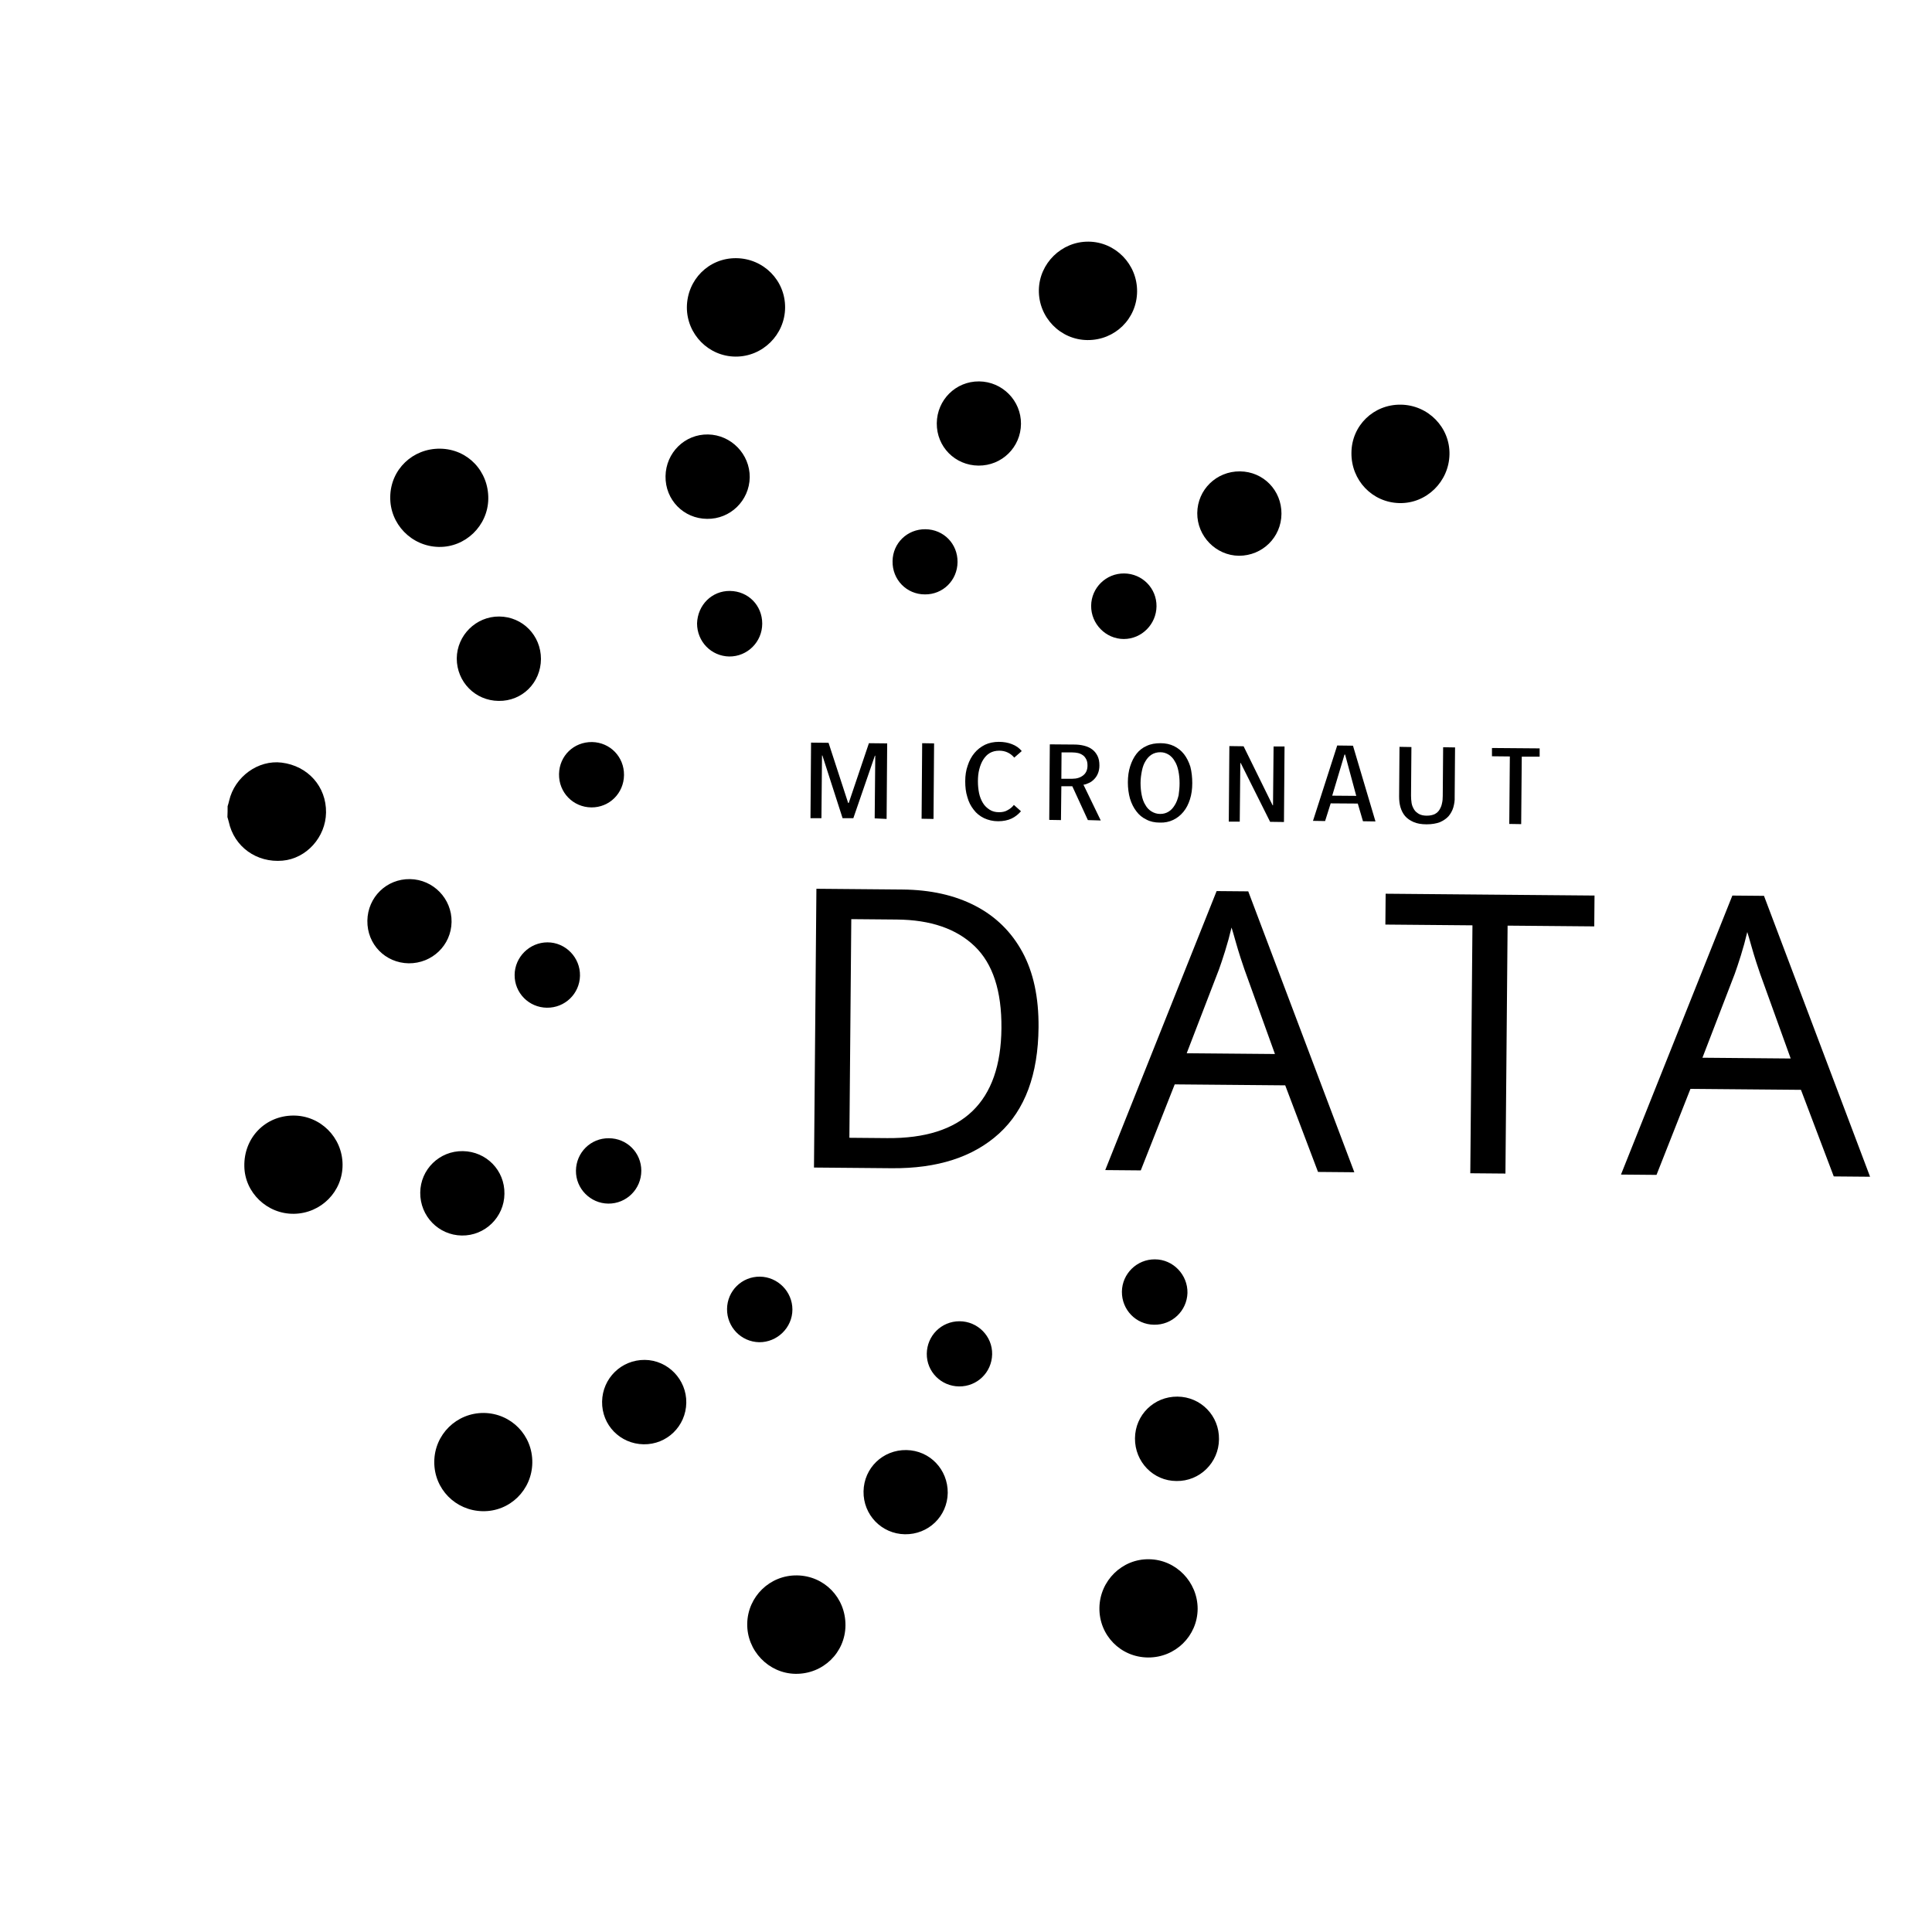
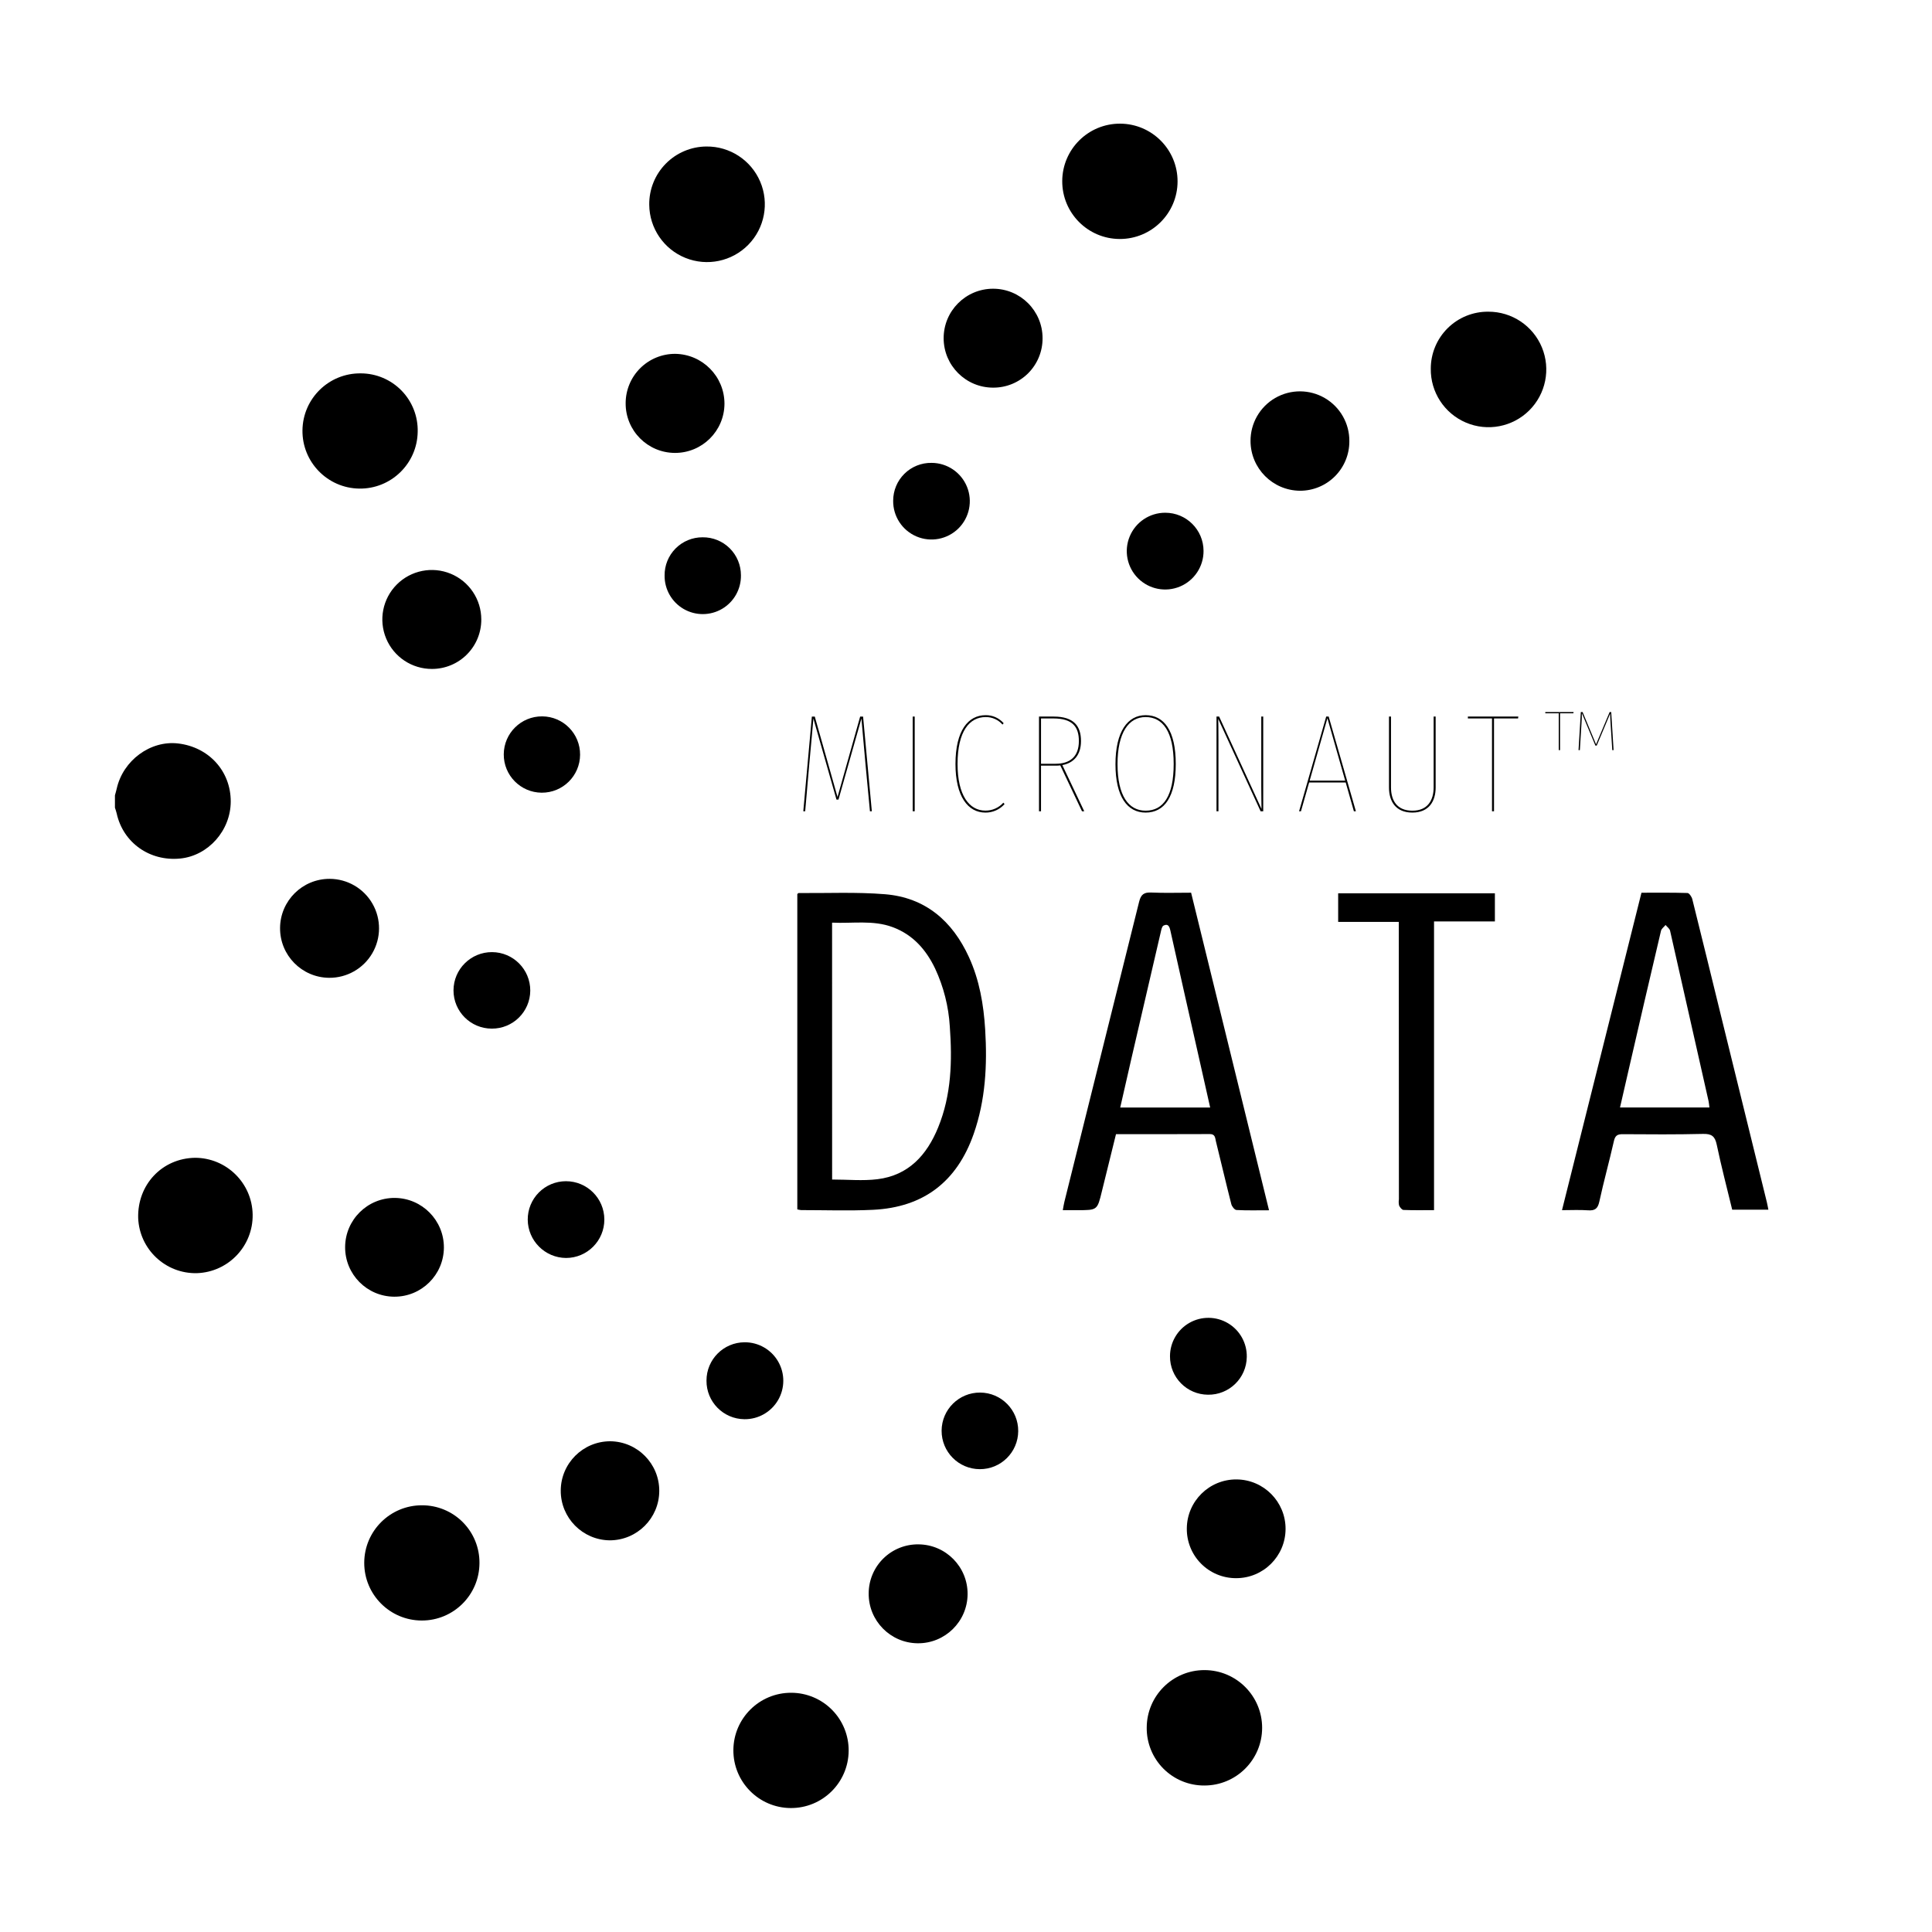
- <svg xmlns="http://www.w3.org/2000/svg" version="1.1" id="Ebene_2" x="0px" y="0px" width="1005px" height="1005px" viewBox="0 0 1005 1005" style="enable-background:new 0 0 1005 1005;" xml:space="preserve">
-   <style type="text/css">
- 	.st0{fill:none;}
- 	.st1{font-family:'AvenirNextCondensed-Medium';}
- 	.st2{font-size:203.111px;}
- 	.st3{letter-spacing:27;}
- </style>
-   <g>
-     <g>
-       <path d="M118.4,419.4c0.3-1,0.6-1.9,0.8-2.9c2.9-12.5,15.1-21.3,27.3-19.8c13.7,1.7,23.3,12.5,23.1,26    c-0.2,12.8-10.2,23.9-22.6,25c-13.5,1.2-25.2-7.2-28-20.2c-0.2-0.9-0.5-1.7-0.7-2.5C118.4,423,118.4,421.2,118.4,419.4z" />
-       <path d="M597.2,862.2c-14.3-0.1-25.5-11.6-25.3-25.8c0.2-14.1,11.8-25.6,25.9-25.3c13.9,0.2,25.2,11.8,25.2,25.8    C622.9,851,611.4,862.3,597.2,862.2z" />
-       <path d="M439.8,845.5c-0.1,14.2-11.7,25.4-26,25.2c-14-0.2-25.4-12.1-25.1-26.2c0.3-14,11.8-25.2,25.9-25    C428.8,819.7,439.9,831.1,439.8,845.5z" />
-       <path d="M591.5,151.6c-0.1,14.2-11.5,25.4-25.8,25.3c-14.1-0.1-25.5-11.8-25.3-26c0.2-13.9,11.8-25.3,25.8-25.2    C580.2,125.8,591.6,137.4,591.5,151.6z" />
-       <path d="M229,233.4c14.3,0.2,25.2,11.7,25,26.1c-0.2,14-11.9,25.3-25.8,25c-14.2-0.3-25.5-12-25.2-26.1    C203.2,244.2,214.7,233.2,229,233.4z" />
-       <path d="M152.9,631.4c-13.9,0.2-25.6-11-25.8-24.7c-0.3-14.8,10.8-26.3,25.4-26.4c14.1-0.1,25.6,11.3,25.7,25.5    C178.3,619.8,167,631.2,152.9,631.4z" />
-       <path d="M382.9,134.3c14.2,0.1,25.6,11.5,25.5,25.7c-0.1,14.1-11.7,25.6-25.8,25.5c-14-0.1-25.3-11.6-25.3-25.6    C357.4,145.5,368.7,134.2,382.9,134.3z" />
-       <path d="M276.9,760.9c-0.2,14.2-11.7,25.5-25.9,25.2c-14.1-0.3-25.2-11.6-25.1-25.7c0.1-14.2,11.6-25.5,25.8-25.4    C265.9,735.2,277.1,746.6,276.9,760.9z" />
-       <path d="M728.7,210.5c14.2,0.2,25.6,11.8,25.3,25.9c-0.3,14.2-12,25.6-26,25.3c-14.2-0.3-25.2-11.9-25-26.2    C703.1,221.4,714.5,210.3,728.7,210.5z" />
-       <path d="M471.5,754.3c12.2,0.2,21.6,10.1,21.5,22.3c-0.2,12.2-10.1,21.7-22.3,21.5c-12.1-0.2-21.7-10.1-21.5-22.3    C449.4,763.6,459.3,754.1,471.5,754.3z" />
-       <path d="M334.8,751.3c-12.2-0.2-21.8-10-21.6-22.2c0.2-12.2,10.1-21.8,22.2-21.7c12,0.1,21.8,10.2,21.6,22.3    C356.8,741.9,346.9,751.5,334.8,751.3z" />
-       <path d="M666.6,267.3c-0.1,12.2-9.9,21.8-22.1,21.8c-12-0.1-21.8-10.2-21.7-22.2c0.1-12.2,10-21.8,22.2-21.7    C657.2,245.3,666.7,255.1,666.6,267.3z" />
-       <path d="M212.6,501.1c-12.2-0.2-21.7-9.9-21.5-22.2c0.2-12.2,10-21.8,22.2-21.6c12.1,0.2,21.8,10.2,21.6,22.3    C234.7,491.7,224.8,501.2,212.6,501.1z" />
-       <path d="M346.2,247.7c0.2-12.2,10-21.9,22.1-21.7c12,0.2,21.8,10.2,21.7,22.3c-0.2,12.1-10.1,21.8-22.2,21.6    C355.6,269.8,346,260,346.2,247.7z" />
-       <path d="M259.4,364.6c-12.2-0.1-21.8-9.9-21.8-22.1c0.1-12,10-21.9,22.1-21.8c12.2,0.1,21.7,9.9,21.7,22.1    C281.3,355.2,271.6,364.8,259.4,364.6z" />
-       <path d="M262.4,621c-0.1,12.1-10.1,21.9-22.2,21.7c-12.1-0.2-21.7-10.1-21.6-22.3c0.1-12.1,10-21.8,22.2-21.6    C253,599,262.6,608.8,262.4,621z" />
-       <path d="M590.4,748.2c0.1-12.2,9.9-21.8,22.1-21.7c12.2,0.1,21.8,10,21.6,22.2c-0.1,12.1-10,21.9-22.1,21.7    C599.9,770.4,590.3,760.4,590.4,748.2z" />
-       <path d="M509,242.2c-12.2-0.1-21.8-9.8-21.7-22c0.1-12.2,9.9-21.9,22-21.8c12.1,0.1,21.9,10,21.8,22.1    C531,232.6,521.2,242.3,509,242.2z" />
-       <path d="M584.8,298.3c9.4,0.1,16.9,7.7,16.8,17.1c-0.1,9.3-7.7,17-17,17c-9.4,0-17.1-7.9-17-17.3    C567.7,305.7,575.4,298.2,584.8,298.3z" />
-       <path d="M284.5,524.2c-9.4-0.1-16.9-7.7-16.8-17.1c0.1-9.3,7.8-16.9,17.1-16.9c9.4,0,17.1,7.9,16.9,17.4    C301.5,516.9,293.9,524.3,284.5,524.2z" />
-       <path d="M498.9,721.2c-9.4-0.1-16.9-7.7-16.8-17c0.1-9.4,7.6-16.9,17-16.9c9.5,0,17.2,7.8,17,17.2    C515.9,713.9,508.3,721.3,498.9,721.2z" />
-       <path d="M600.3,689.1c-9.4-0.1-16.8-7.8-16.7-17.2c0.1-9.3,7.8-16.9,17.2-16.8c9.4,0,17.1,8,16.9,17.5    C617.4,681.9,609.7,689.3,600.3,689.1z" />
-       <path d="M378.2,680.9c0.1-9.4,7.7-16.9,17.1-16.8c9.3,0.1,16.9,7.8,16.9,17.1c0,9.4-7.9,17.1-17.3,17    C385.5,698,378.1,690.3,378.2,680.9z" />
-       <path d="M316.7,592.1c9.4,0,16.9,7.5,16.9,16.9c0,9.5-7.7,17.2-17.2,17.1c-9.3-0.1-16.9-7.8-16.8-17.1    C299.7,599.5,307.3,592,316.7,592.1z" />
-       <path d="M379.7,307.4c9.5,0.1,16.8,7.5,16.8,17c0,9.5-7.7,17.2-17.2,17.1c-9.4-0.2-16.7-7.8-16.7-17.2    C362.9,314.7,370.3,307.3,379.7,307.4z" />
-       <path d="M324.6,403.2c-0.1,9.4-7.6,16.9-17,16.8c-9.5-0.1-17-7.8-16.8-17.4c0.2-9.5,7.7-16.7,17.2-16.6    C317.4,386.2,324.7,393.7,324.6,403.2z" />
-       <path d="M481.4,275.3c9.5,0.1,16.8,7.6,16.7,17.1c-0.1,9.5-7.6,16.9-17,16.8c-9.5,0-17-7.7-16.8-17.3    C464.4,282.5,472,275.2,481.4,275.3z" />
-     </g>
-     <g>
-       <path d="M455,425.7l0.3-32.6l-0.2,0l-11.2,32.5l-5.6,0l-10.5-32.6l-0.2,0l-0.3,32.6l-5.7,0l0.3-39.3l9.1,0.1l10.2,31.3l0.3,0    l10.5-31.1l9.5,0.1l-0.3,39.3L455,425.7z" />
-       <path d="M479.4,425.9l0.3-39.3l6.2,0.1l-0.3,39.3L479.4,425.9z" />
-       <path d="M526.2,425.8c-1.9,0.9-4.3,1.4-7,1.4c-2.7,0-5.1-0.6-7.3-1.6c-2.2-1.1-4-2.5-5.4-4.4c-1.5-1.9-2.6-4-3.3-6.6    c-0.8-2.5-1.1-5.2-1.1-8.2c0-3,0.4-5.7,1.3-8.2c0.8-2.5,2-4.7,3.5-6.5c1.5-1.8,3.3-3.2,5.5-4.3c2.1-1,4.6-1.5,7.2-1.5    c2.5,0,4.8,0.4,6.8,1.2c2.1,0.8,3.8,2,5.1,3.6l-3.9,3.4c-1-1.2-2.2-2.1-3.5-2.7c-1.3-0.6-2.7-0.9-4.3-0.9c-1.9,0-3.5,0.4-4.9,1.2    c-1.4,0.8-2.5,2-3.4,3.4c-0.9,1.4-1.6,3.1-2.1,5.1c-0.5,1.9-0.7,4-0.7,6.2c0,2.2,0.2,4.2,0.6,6.2c0.4,1.9,1.1,3.6,2,5.1    c0.9,1.5,2.1,2.6,3.5,3.5c1.4,0.9,3,1.3,4.9,1.3c1.7,0,3.2-0.3,4.5-1.1c1.3-0.7,2.4-1.6,3.2-2.7l3.7,3.3    C529.7,423.6,528.1,424.9,526.2,425.8z" />
-       <path d="M565.9,426.6l-8.1-17.6l-5.7,0l-0.2,17.6l-6.1-0.1l0.3-39.3l12.7,0.1c1.8,0,3.5,0.2,5.1,0.6c1.6,0.4,3,1,4.2,1.9    c1.2,0.9,2.1,2,2.8,3.4c0.7,1.4,1,3,1,5c0,1.6-0.3,3-0.8,4.2c-0.5,1.2-1.2,2.2-2,3c-0.8,0.8-1.7,1.5-2.7,1.9    c-1,0.5-1.9,0.8-2.8,0.9l9,18.6L565.9,426.6z M565.7,398.2c0-1.3-0.2-2.4-0.7-3.3c-0.5-0.9-1-1.6-1.8-2.1    c-0.7-0.5-1.6-0.9-2.5-1.1c-1-0.2-1.9-0.3-2.9-0.3l-5.6,0l-0.1,13.7l5.7,0c2.3,0,4.2-0.6,5.7-1.8    C565,402.1,565.7,400.4,565.7,398.2z" />
-       <path d="M620.2,407.4c0,3.1-0.4,5.9-1.2,8.4c-0.8,2.5-1.9,4.7-3.4,6.5c-1.5,1.8-3.2,3.2-5.3,4.2c-2.1,1-4.4,1.5-7,1.4    c-2.6,0-5-0.5-7-1.6c-2.1-1-3.8-2.4-5.2-4.3c-1.4-1.8-2.5-4-3.3-6.6c-0.7-2.5-1.1-5.4-1.1-8.4c0-3.1,0.4-5.9,1.2-8.4    c0.8-2.5,1.9-4.7,3.3-6.5c1.4-1.8,3.2-3.2,5.3-4.1c2.1-1,4.5-1.4,7.2-1.4c2.6,0,4.9,0.5,7,1.5c2,1,3.8,2.4,5.2,4.2    c1.4,1.8,2.5,4,3.3,6.5C619.9,401.5,620.2,404.4,620.2,407.4z M613.6,407.4c0-2.2-0.2-4.3-0.6-6.3c-0.4-2-1-3.7-1.9-5.1    c-0.8-1.5-1.9-2.6-3.1-3.4c-1.3-0.8-2.7-1.3-4.4-1.3c-1.7,0-3.2,0.4-4.5,1.2c-1.3,0.8-2.4,2-3.2,3.4c-0.9,1.4-1.5,3.1-1.9,5.1    c-0.4,2-0.7,4.1-0.7,6.3c0,2.2,0.2,4.3,0.6,6.3c0.4,2,1,3.7,1.9,5.1c0.8,1.5,1.9,2.6,3.2,3.4c1.3,0.8,2.8,1.3,4.5,1.3    c1.7,0,3.1-0.4,4.4-1.2c1.3-0.8,2.3-1.9,3.2-3.4c0.9-1.4,1.5-3.1,2-5.1C613.4,411.7,613.6,409.6,613.6,407.4z" />
-       <path d="M660.7,427.5l-15.3-30.6l-0.2,0l-0.3,30.5l-5.7,0l0.3-39.3l7.4,0.1l15.1,30.7l0.2,0l0.3-30.6l5.7,0l-0.3,39.3L660.7,427.5    z" />
-       <path d="M709,427.2l-2.7-9.2l-14.1-0.1l-2.9,9.2L683,427l12.6-39.2l8.2,0.1l11.7,39.4L709,427.2z M699.7,392.5l-0.3,0l-6.4,21.4    l12.5,0.1L699.7,392.5z" />
-       <path d="M756,420c-0.5,1.7-1.4,3.3-2.5,4.6c-1.2,1.3-2.7,2.3-4.5,3.1c-1.9,0.7-4.2,1.1-6.9,1.1c-2.7,0-5-0.4-6.8-1.2    c-1.8-0.8-3.3-1.8-4.4-3.1c-1.1-1.3-1.9-2.9-2.4-4.6c-0.5-1.7-0.7-3.6-0.7-5.6l0.2-25.8l6.2,0.1l-0.2,25.3c0,1.3,0.1,2.6,0.3,3.9    c0.2,1.2,0.7,2.3,1.3,3.3c0.6,1,1.5,1.7,2.5,2.3c1.1,0.6,2.4,0.9,4.1,0.9c1.7,0,3-0.3,4.1-0.8c1.1-0.6,1.9-1.3,2.5-2.3    c0.6-1,1.1-2.1,1.3-3.3c0.3-1.2,0.4-2.5,0.4-3.9l0.2-25.3l6.2,0.1l-0.2,25.8C756.8,416.4,756.5,418.2,756,420z" />
-       <path d="M791.6,393.6l-0.3,35.1l-6.2-0.1l0.3-35.1l-9.3-0.1l0-4.3l24.8,0.2l0,4.3L791.6,393.6z" />
-     </g>
-     <rect x="581.6" y="278.6" transform="matrix(8.708845e-03 -1 1 8.708845e-03 119.9773 1197.997)" class="st0" width="165.2" height="519.8" />
-     <text transform="matrix(1 8.706419e-03 -8.706419e-03 1 403.7176 607.1689)" class="st1 st2 st3">DATA</text>
-   </g>
+ <svg xmlns="http://www.w3.org/2000/svg" viewBox="0 0 750 750">
+   <path d="M338.443,314.935h-.733L335.936,296.1c-.571-6.11-1.2-13.385-1.535-17.157l-8.9,31.452h-.779l-8.965-31.452c-.193,2.7-.964,10.746-1.512,16.732l-1.674,19.263h-.733l3.325-36.767H316.3l8.826,31.228,8.786-31.228h1.134Z" />
+   <path d="M355.09,314.935h-.779V278.168h.779Z" />
+   <path d="M389.62,280.752l-.448.525a8.562,8.562,0,0,0-6.534-2.916c-6.241,0-10.916,5.424-10.916,18.222,0,12.188,4.544,18.1,10.815,18.1A9.233,9.233,0,0,0,389.5,311.6l.471.548a9.828,9.828,0,0,1-7.438,3.3c-6.8,0-11.618-6.318-11.618-18.861,0-13.084,5-18.955,11.673-18.955A9.109,9.109,0,0,1,389.62,280.752Z" />
+   <path d="M420.028,314.935,411.6,297.128a14.536,14.536,0,0,1-1.681.1h-5.8v17.712h-.779V278.168h5.7c7.847,0,10.6,3.711,10.6,9.512,0,5.435-2.853,8.519-7.24,9.327l8.5,17.928Zm-1.211-27.255c0-5.4-2.352-8.779-9.842-8.779h-4.853V296.49h5.685C415.3,296.49,418.817,293.775,418.817,287.68Z" />
+   <path d="M456.425,296.575c0,12.621-4.305,18.869-11.7,18.869-7.1,0-11.7-6.171-11.7-18.784,0-12.706,4.751-19.032,11.7-19.032C451.873,277.628,456.425,283.63,456.425,296.575Zm-22.6.085c0,12.25,4.3,18.051,10.9,18.051,6.951,0,10.9-5.832,10.9-18.136,0-12.513-4.2-18.214-10.9-18.214C438.219,278.361,433.821,284.293,433.821,296.66Z" />
+   <path d="M490.383,314.935h-1.019L472.91,279.063c.046,1.612.092,3.788.092,7.993v27.879h-.756V278.168h1.019l16.454,35.872c-.023-2.19-.092-5.276-.092-8.671v-27.2h.756Z" />
+   <path d="M522.4,303.757H508.208l-3.177,11.178H504.3l10.53-36.767h.965l10.561,36.767h-.78Zm-.2-.71L515.3,278.809l-6.89,24.238Z" />
+   <path d="M557.317,305.717c0,5.276-2.576,9.727-9.041,9.727-6.526,0-9.072-4.451-9.072-9.727V278.168h.779v27.479c0,5.015,2.261,9.064,8.293,9.064,6,0,8.262-4.119,8.262-9.064V278.168h.779Z" />
+   <path d="M589.315,278.9h-9.341v36.034h-.78V278.9h-9.365v-.733h19.579Z" />
+   <path d="M44.618,308.743c.23-.856.493-1.7.685-2.569,2.439-10.974,13.07-18.82,23.815-17.566,11.992,1.4,20.492,10.778,20.454,22.572-.035,11.232-8.719,21.013-19.617,22.1-11.852,1.179-22.174-6.159-24.661-17.515-.165-.754-.448-1.482-.676-2.221Z" />
+   <path d="M309.515,469.483V347.07c.21-.165.365-.393.518-.391,11.177.089,22.406-.446,33.518.459,15.652,1.274,26.155,10.375,32.583,24.394,4.094,8.93,5.718,18.459,6.313,28.177.841,13.752.137,27.368-4.476,40.511-6.515,18.561-19.5,28.486-39.092,29.428-9.27.446-18.577.107-27.868.11A10.055,10.055,0,0,1,309.515,469.483Zm13.512-11.593c6.07,0,11.915.581,17.6-.121,12.067-1.49,19.178-9.371,23.562-20.1,5.157-12.624,5.5-25.852,4.524-39.184a61.97,61.97,0,0,0-5.7-22.492c-3.53-7.366-8.641-13.169-16.5-16.083-7.636-2.834-15.541-1.353-23.5-1.74Z" />
+   <path d="M606.366,469.786c10.333-41.277,20.548-82.081,30.849-123.232,5.946,0,11.911-.078,17.868.109.664.021,1.633,1.459,1.865,2.389,3.823,15.288,7.541,30.6,11.3,45.907q8.817,35.887,17.652,71.77c.21.856.352,1.727.582,2.866H672.436c-2.018-8.361-4.225-16.751-6-25.231-.685-3.279-1.99-4.262-5.31-4.182-10.384.252-20.777.182-31.166.11-2.042-.014-2.953.5-3.436,2.633-1.782,7.879-3.957,15.67-5.671,23.562-.6,2.741-1.74,3.546-4.4,3.355C613.218,469.609,609.953,469.786,606.366,469.786Zm57.228-39.862c-.139-1.065-.174-1.765-.325-2.439q-7.437-33.1-14.947-66.178c-.19-.831-1.154-1.485-1.757-2.222-.607.749-1.569,1.415-1.768,2.26q-6.411,27.2-12.665,54.436c-1.071,4.624-2.123,9.253-3.244,14.143Z" />
+   <path d="M462.386,346.545l30.249,123.283c-4.5,0-8.587.115-12.652-.106-.723-.039-1.759-1.374-1.99-2.279-2.07-8.114-3.973-16.271-5.98-24.4-.307-1.242-.219-2.81-2.351-2.8-12.075.064-24.151.031-36.433.031-1.863,7.542-3.7,14.879-5.485,22.227-1.77,7.279-1.749,7.284-9.313,7.284h-5.859c.25-1.311.392-2.329.64-3.32Q427.738,408.28,442.2,350.081c.73-2.96,1.961-3.733,4.811-3.6C451.994,346.712,456.99,346.545,462.386,346.545Zm7.4,83.4c-1.661-7.375-3.235-14.374-4.812-21.371-3.554-15.765-7.132-31.524-10.63-47.3-.364-1.64-.91-2.834-2.656-1.966-.647.321-.883,1.685-1.1,2.622q-5.716,24.478-11.373,48.972c-1.45,6.27-2.866,12.548-4.348,19.044Z" />
+   <path d="M556.691,469.777c-4.306,0-8.089.08-11.863-.08-.612-.026-1.394-1.02-1.706-1.737a6.361,6.361,0,0,1-.069-2.369q-.022-51.824-.042-103.647c0-1.268,0-2.536,0-4.067H519.473v-11.1h60.842v10.931H556.691Z" />
+   <path d="M467.523,693.131a22.231,22.231,0,0,1-22.366-22.458,22.4,22.4,0,1,1,22.366,22.458Z" />
+   <path d="M329.447,679.7a22.376,22.376,0,1,1-22.269-22.569A22.328,22.328,0,0,1,329.447,679.7Z" />
+   <path d="M457.128,70.489a22.385,22.385,0,1,1-44.77-.2,22.385,22.385,0,1,1,44.77.2Z" />
+   <path d="M140.082,144.942a22.121,22.121,0,0,1,22.064,22.7,22.367,22.367,0,1,1-22.064-22.7Z" />
+   <path d="M76.44,494.241a22.308,22.308,0,0,1-22.8-21.418c-.339-12.951,9.278-23.15,22.037-23.369a22.4,22.4,0,0,1,.768,44.787Z" />
+   <path d="M274.215,56.874a22.436,22.436,0,1,1-22.18,22.61A22.338,22.338,0,0,1,274.215,56.874Z" />
+   <path d="M186.128,606.827a22.366,22.366,0,1,1-22.333-22.475A22.236,22.236,0,0,1,186.128,606.827Z" />
+   <path d="M577.771,121a22.42,22.42,0,1,1-22.343,22.11A22.111,22.111,0,0,1,577.771,121Z" />
+   <path d="M356.588,599.52a19.2,19.2,0,1,1-19.367,19A19.075,19.075,0,0,1,356.588,599.52Z" />
+   <path d="M236.715,597.955a19.23,19.23,0,0,1,.175-38.459,19.23,19.23,0,0,1-.175,38.459Z" />
+   <path d="M523.817,171.271a19.126,19.126,0,0,1-19.164,19.237,19.36,19.36,0,0,1-19.2-19.3,19.182,19.182,0,1,1,38.363.063Z" />
+   <path d="M127.745,379.582A19.208,19.208,0,0,1,128,341.167a19.208,19.208,0,1,1-.251,38.415Z" />
+   <path d="M242.877,156.562a19.167,19.167,0,0,1,19.214-19.2,19.39,19.39,0,0,1,19.148,19.355,19.181,19.181,0,1,1-38.362-.154Z" />
+   <path d="M167.724,259.681a19.207,19.207,0,1,1,19.113-19.192A19.118,19.118,0,0,1,167.724,259.681Z" />
+   <path d="M172.32,484.325a19.172,19.172,0,1,1-19.069-19.293A19.211,19.211,0,0,1,172.32,484.325Z" />
+   <path d="M460.722,593.323a19.167,19.167,0,1,1,19.114,19.322A19.066,19.066,0,0,1,460.722,593.323Z" />
+   <path d="M385.552,150.482a19.2,19.2,0,1,1,19.17-19.248A19.076,19.076,0,0,1,385.552,150.482Z" />
+   <path d="M452.338,199.045a14.851,14.851,0,0,1,14.876,14.825,14.9,14.9,0,1,1-14.876-14.825Z" />
+   <path d="M190.9,399.311a14.856,14.856,0,0,1-14.851-14.855,14.9,14.9,0,1,1,29.8.114A14.846,14.846,0,0,1,190.9,399.311Z" />
+   <path d="M380.337,570.331a14.869,14.869,0,1,1,14.933-14.766A14.863,14.863,0,0,1,380.337,570.331Z" />
+   <path d="M468.948,541.425A14.837,14.837,0,0,1,454.19,526.5a14.906,14.906,0,1,1,29.809.287A14.847,14.847,0,0,1,468.948,541.425Z" />
+   <path d="M274.26,535.952a14.856,14.856,0,0,1,14.821-14.883,14.934,14.934,0,1,1-.1,29.867A14.857,14.857,0,0,1,274.26,535.952Z" />
+   <path d="M219.67,458.544a14.9,14.9,0,1,1,.07,29.8,15,15,0,0,1-14.874-14.9A14.841,14.841,0,0,1,219.67,458.544Z" />
+   <path d="M272.737,208.578a14.714,14.714,0,0,1,14.893,14.731,14.818,14.818,0,1,1-29.633.136A14.678,14.678,0,0,1,272.737,208.578Z" />
+   <path d="M225.188,292.993a14.815,14.815,0,1,1-14.694-14.9A14.793,14.793,0,0,1,225.188,292.993Z" />
+   <path d="M361.627,179.686a14.876,14.876,0,1,1-14.9,14.7A14.675,14.675,0,0,1,361.627,179.686Z" />
+   <path d="M605.61,276.9v14.292H605.1V276.9h-5.215v-.479h10.981l-.084.479Zm20.27,14.292-.652-10.314c-.079-1.3-.151-2.507-.157-3.777h-.039l-5.186,12.335h-.513l-5.21-12.469h-.039c0,1.058-.038,2.056-.15,3.889l-.635,10.336h-.513l.886-14.771h.691l5.226,12.536,5.271-12.536h.608l.925,14.771Z" />
</svg>
